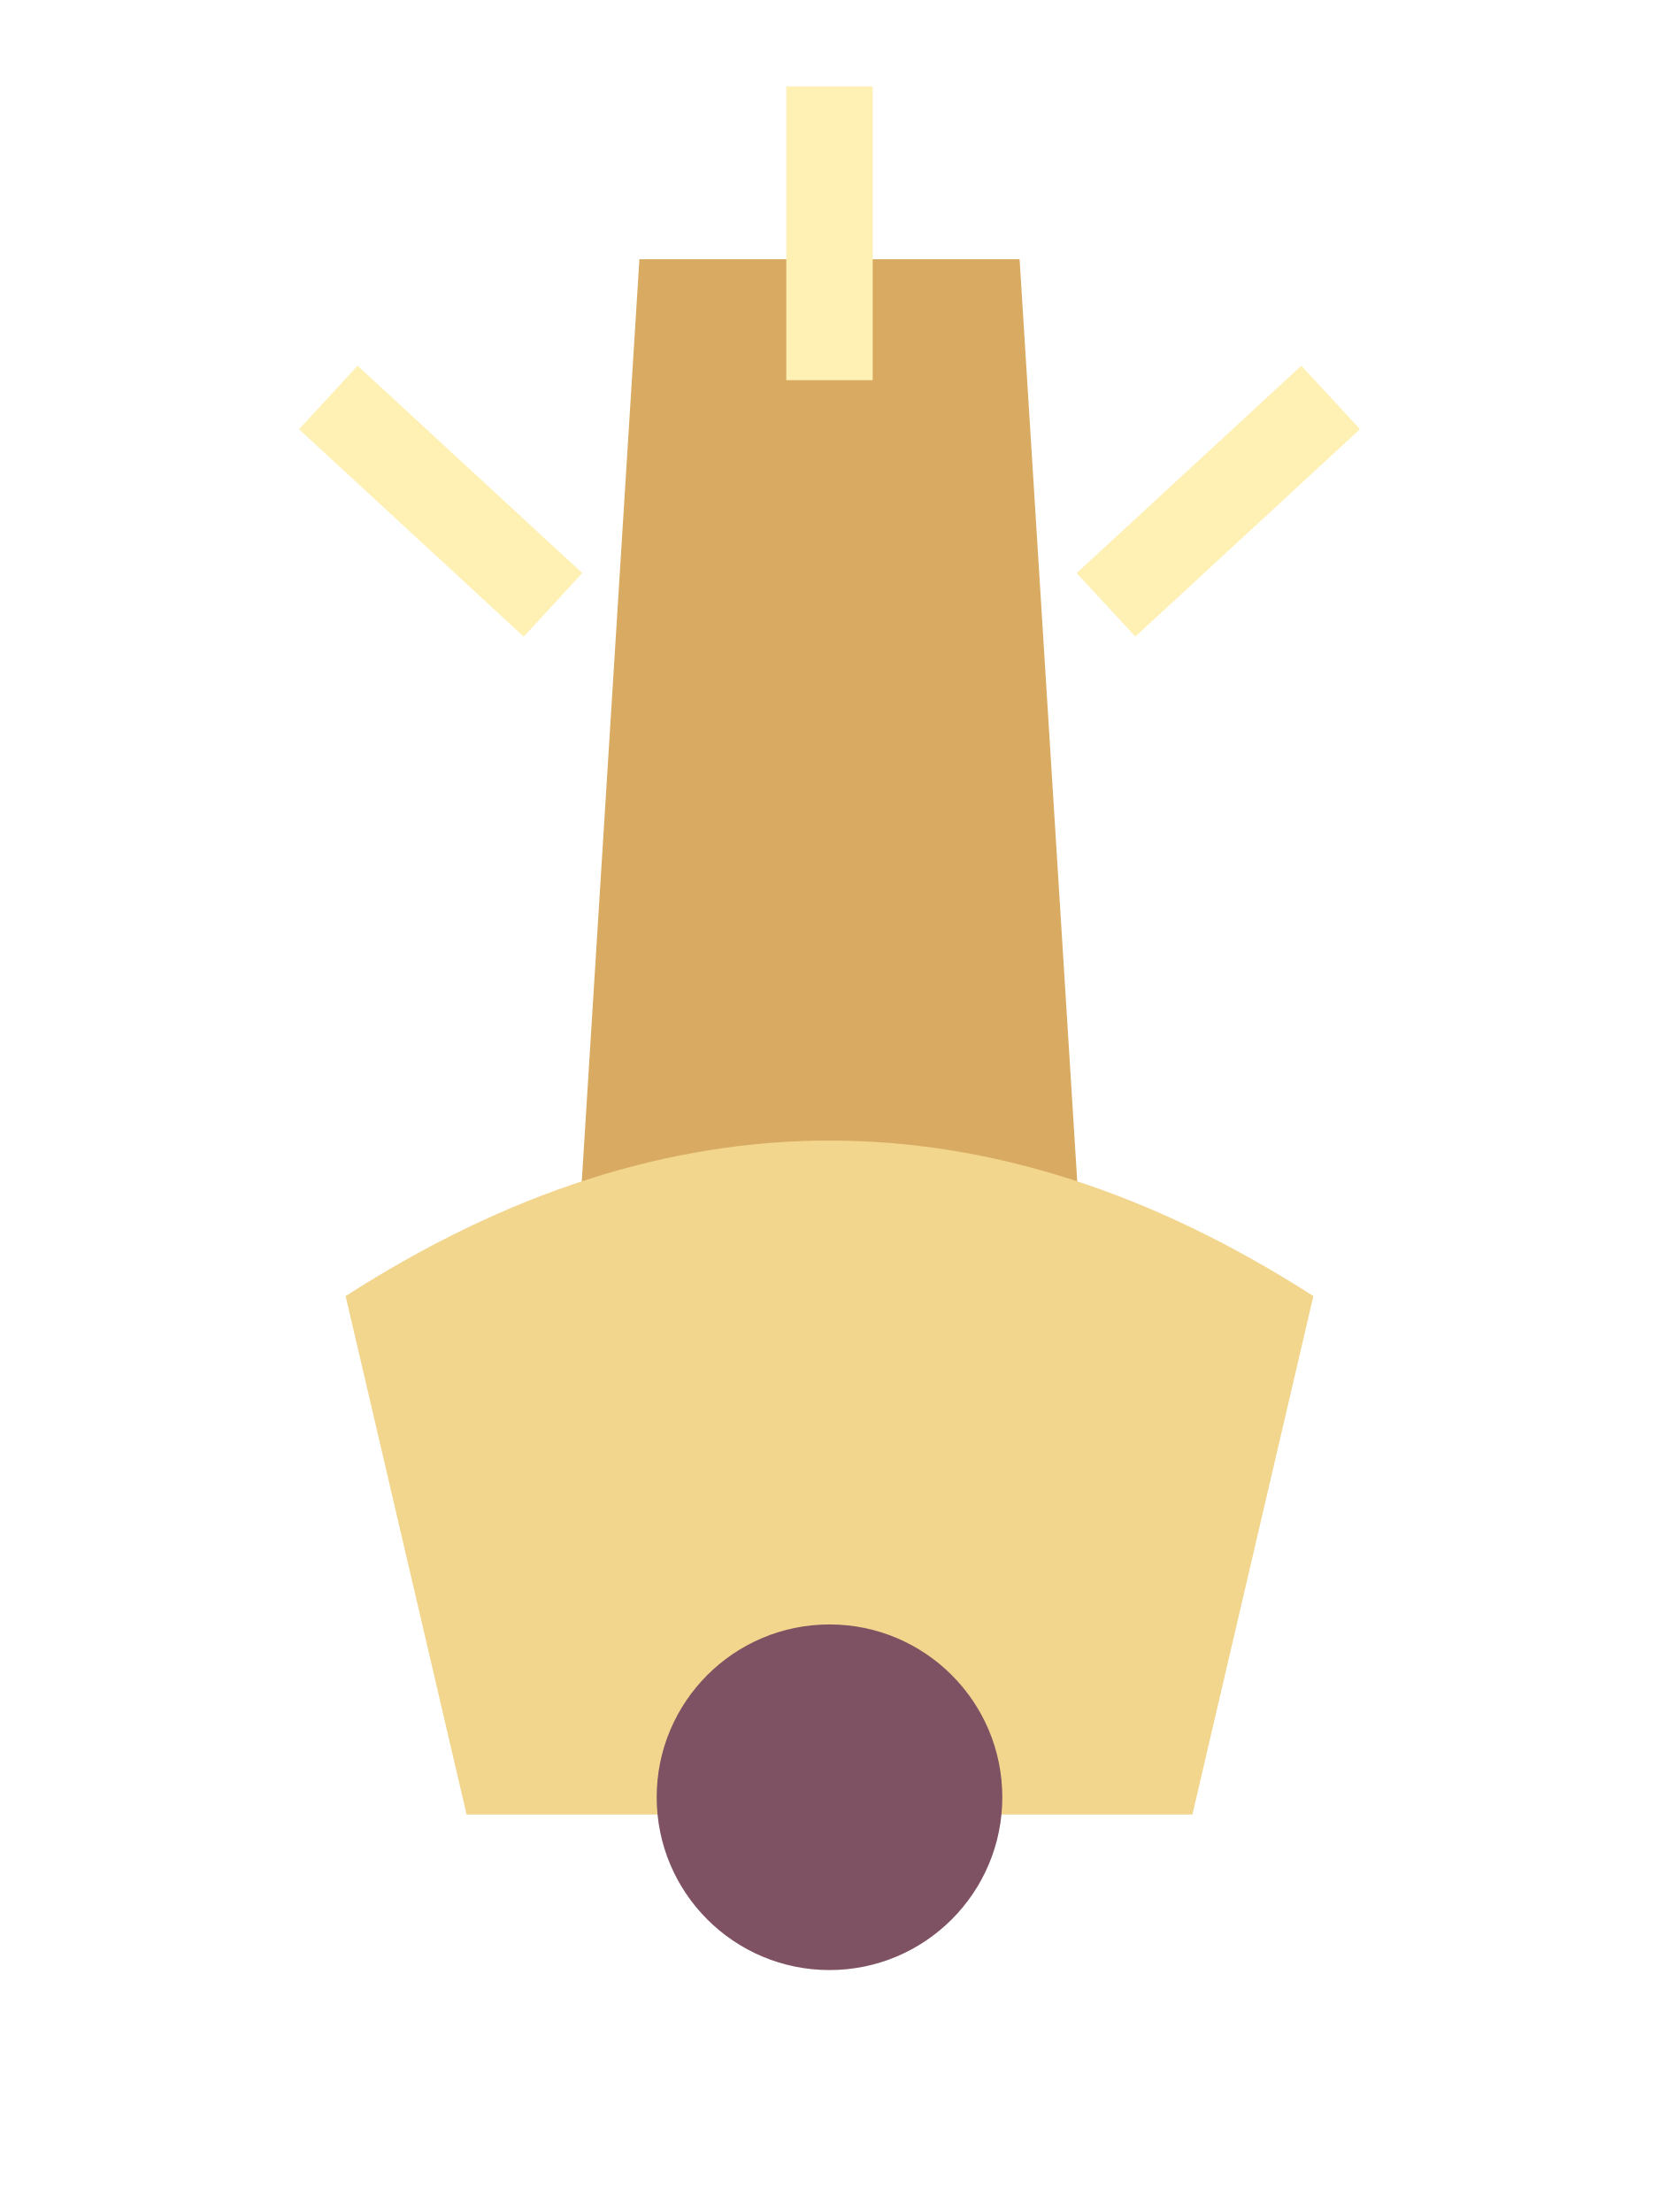
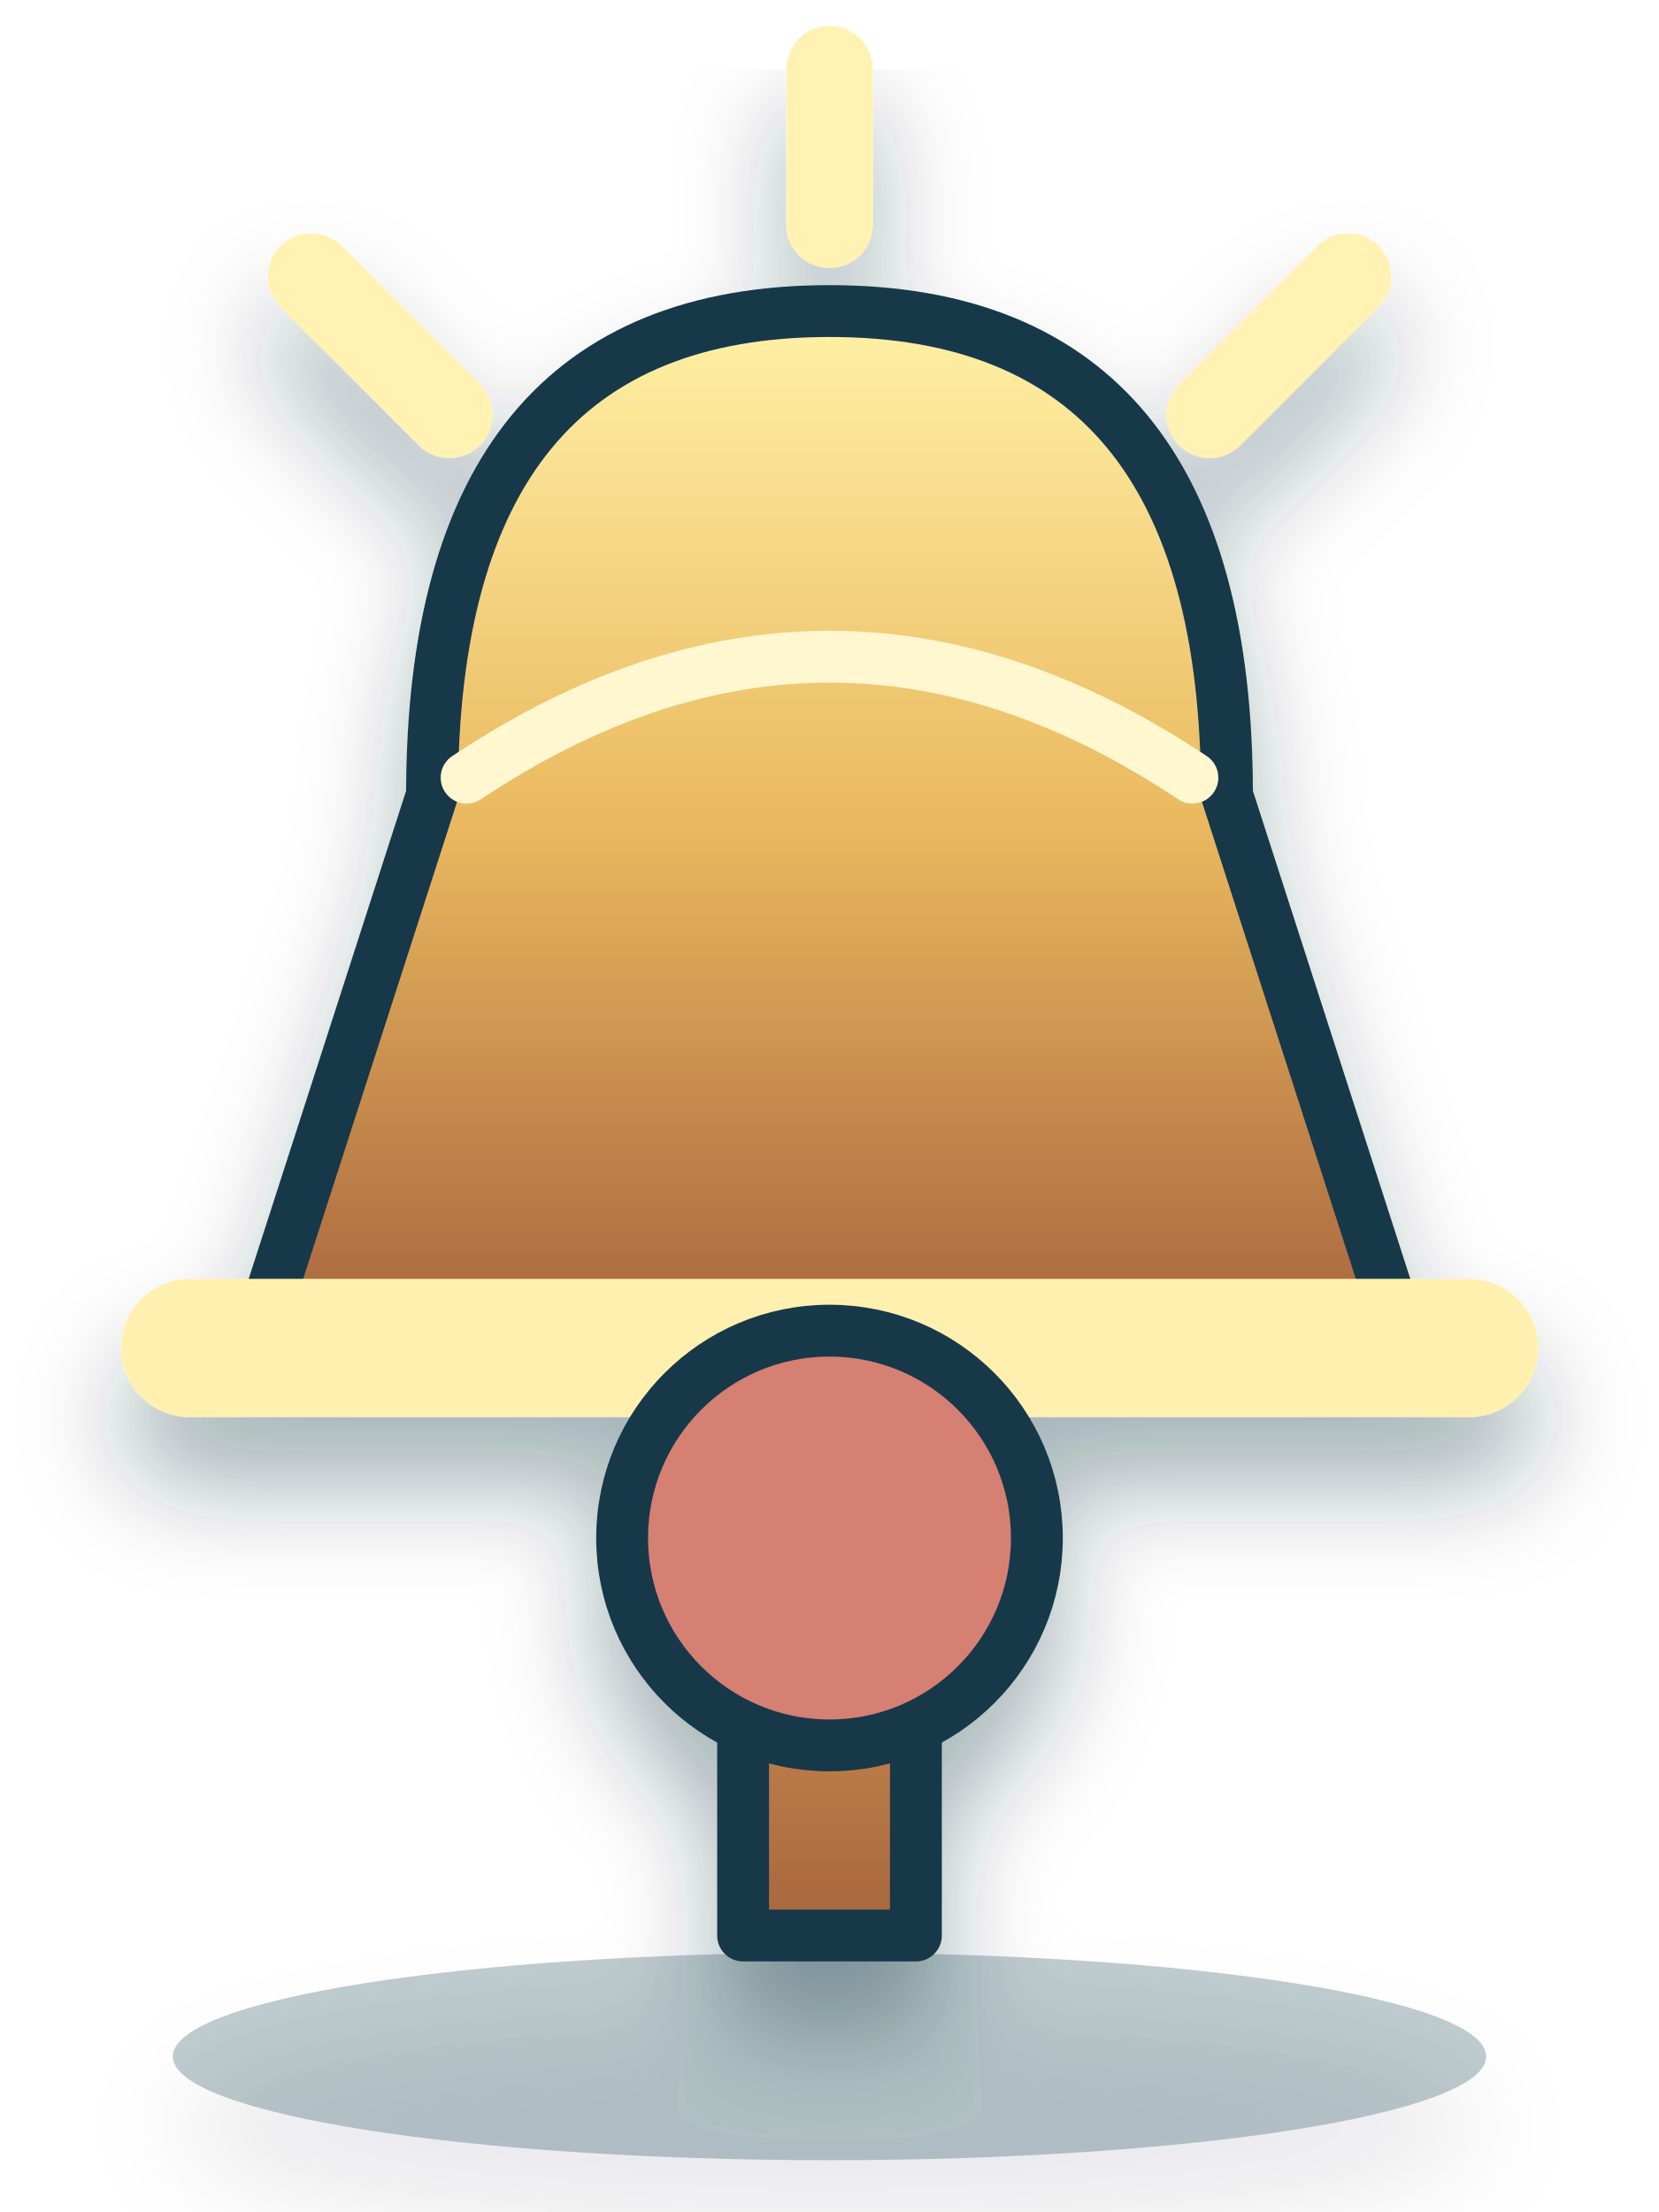
- <svg xmlns="http://www.w3.org/2000/svg" viewBox="0 0 96 128">
-   <path fill="#d9aa61" d="M37 15h22l4 64H33z" />
-   <path fill="#f2d68e" d="M20 75q28-18 56 0l-7 30H27z" />
-   <circle cx="48" cy="104" r="10" fill="#7e5262" />
-   <path fill="none" stroke="#fff0b3" stroke-width="5" d="M48 5v17M19 23l13 12m45-12L64 35" />
+ <svg xmlns="http://www.w3.org/2000/svg" width="96" height="128" viewBox="0 0 96 128">
+   <defs>
+     <linearGradient id="violet" x2="0" y2="1">
+       <stop stop-color="#d6b9ff" />
+       <stop offset="1" stop-color="#624e9d" />
+     </linearGradient>
+     <linearGradient id="gold" x2="0" y2="1">
+       <stop stop-color="#fff1a6" />
+       <stop offset=".5" stop-color="#eab95f" />
+       <stop offset="1" stop-color="#a8653e" />
+     </linearGradient>
+     <filter id="shadow" x="-30%" y="-30%" width="160%" height="170%">
+       <feDropShadow dx="0" dy="4" stdDeviation="3" flood-color="#102c3b" flood-opacity=".35" />
+     </filter>
+   </defs>
+   <g stroke="#17384a" stroke-width="3" stroke-linecap="round" stroke-linejoin="round" filter="url(#shadow)">
+     <ellipse cx="48" cy="119" rx="38" ry="6" fill="#102c3b" opacity=".25" stroke="none" />
+     <path d="M43 34h10v78H43Z" fill="url(#gold)" />
+     <path d="M25 46q0-28 23-28t23 28l10 31H15Z" fill="url(#gold)" />
+     <path d="M11 78h74" stroke="#fff0b0" stroke-width="8" />
+     <circle cx="48" cy="89" r="12" fill="#d67f73" />
+     <path d="M48 4v9M18 16l8 8m52-8-8 8" stroke="#fff2b2" stroke-width="5" />
+     <path d="M27 45q21-14 42 0" fill="none" stroke="#fff7cf" />
+   </g>
</svg>
